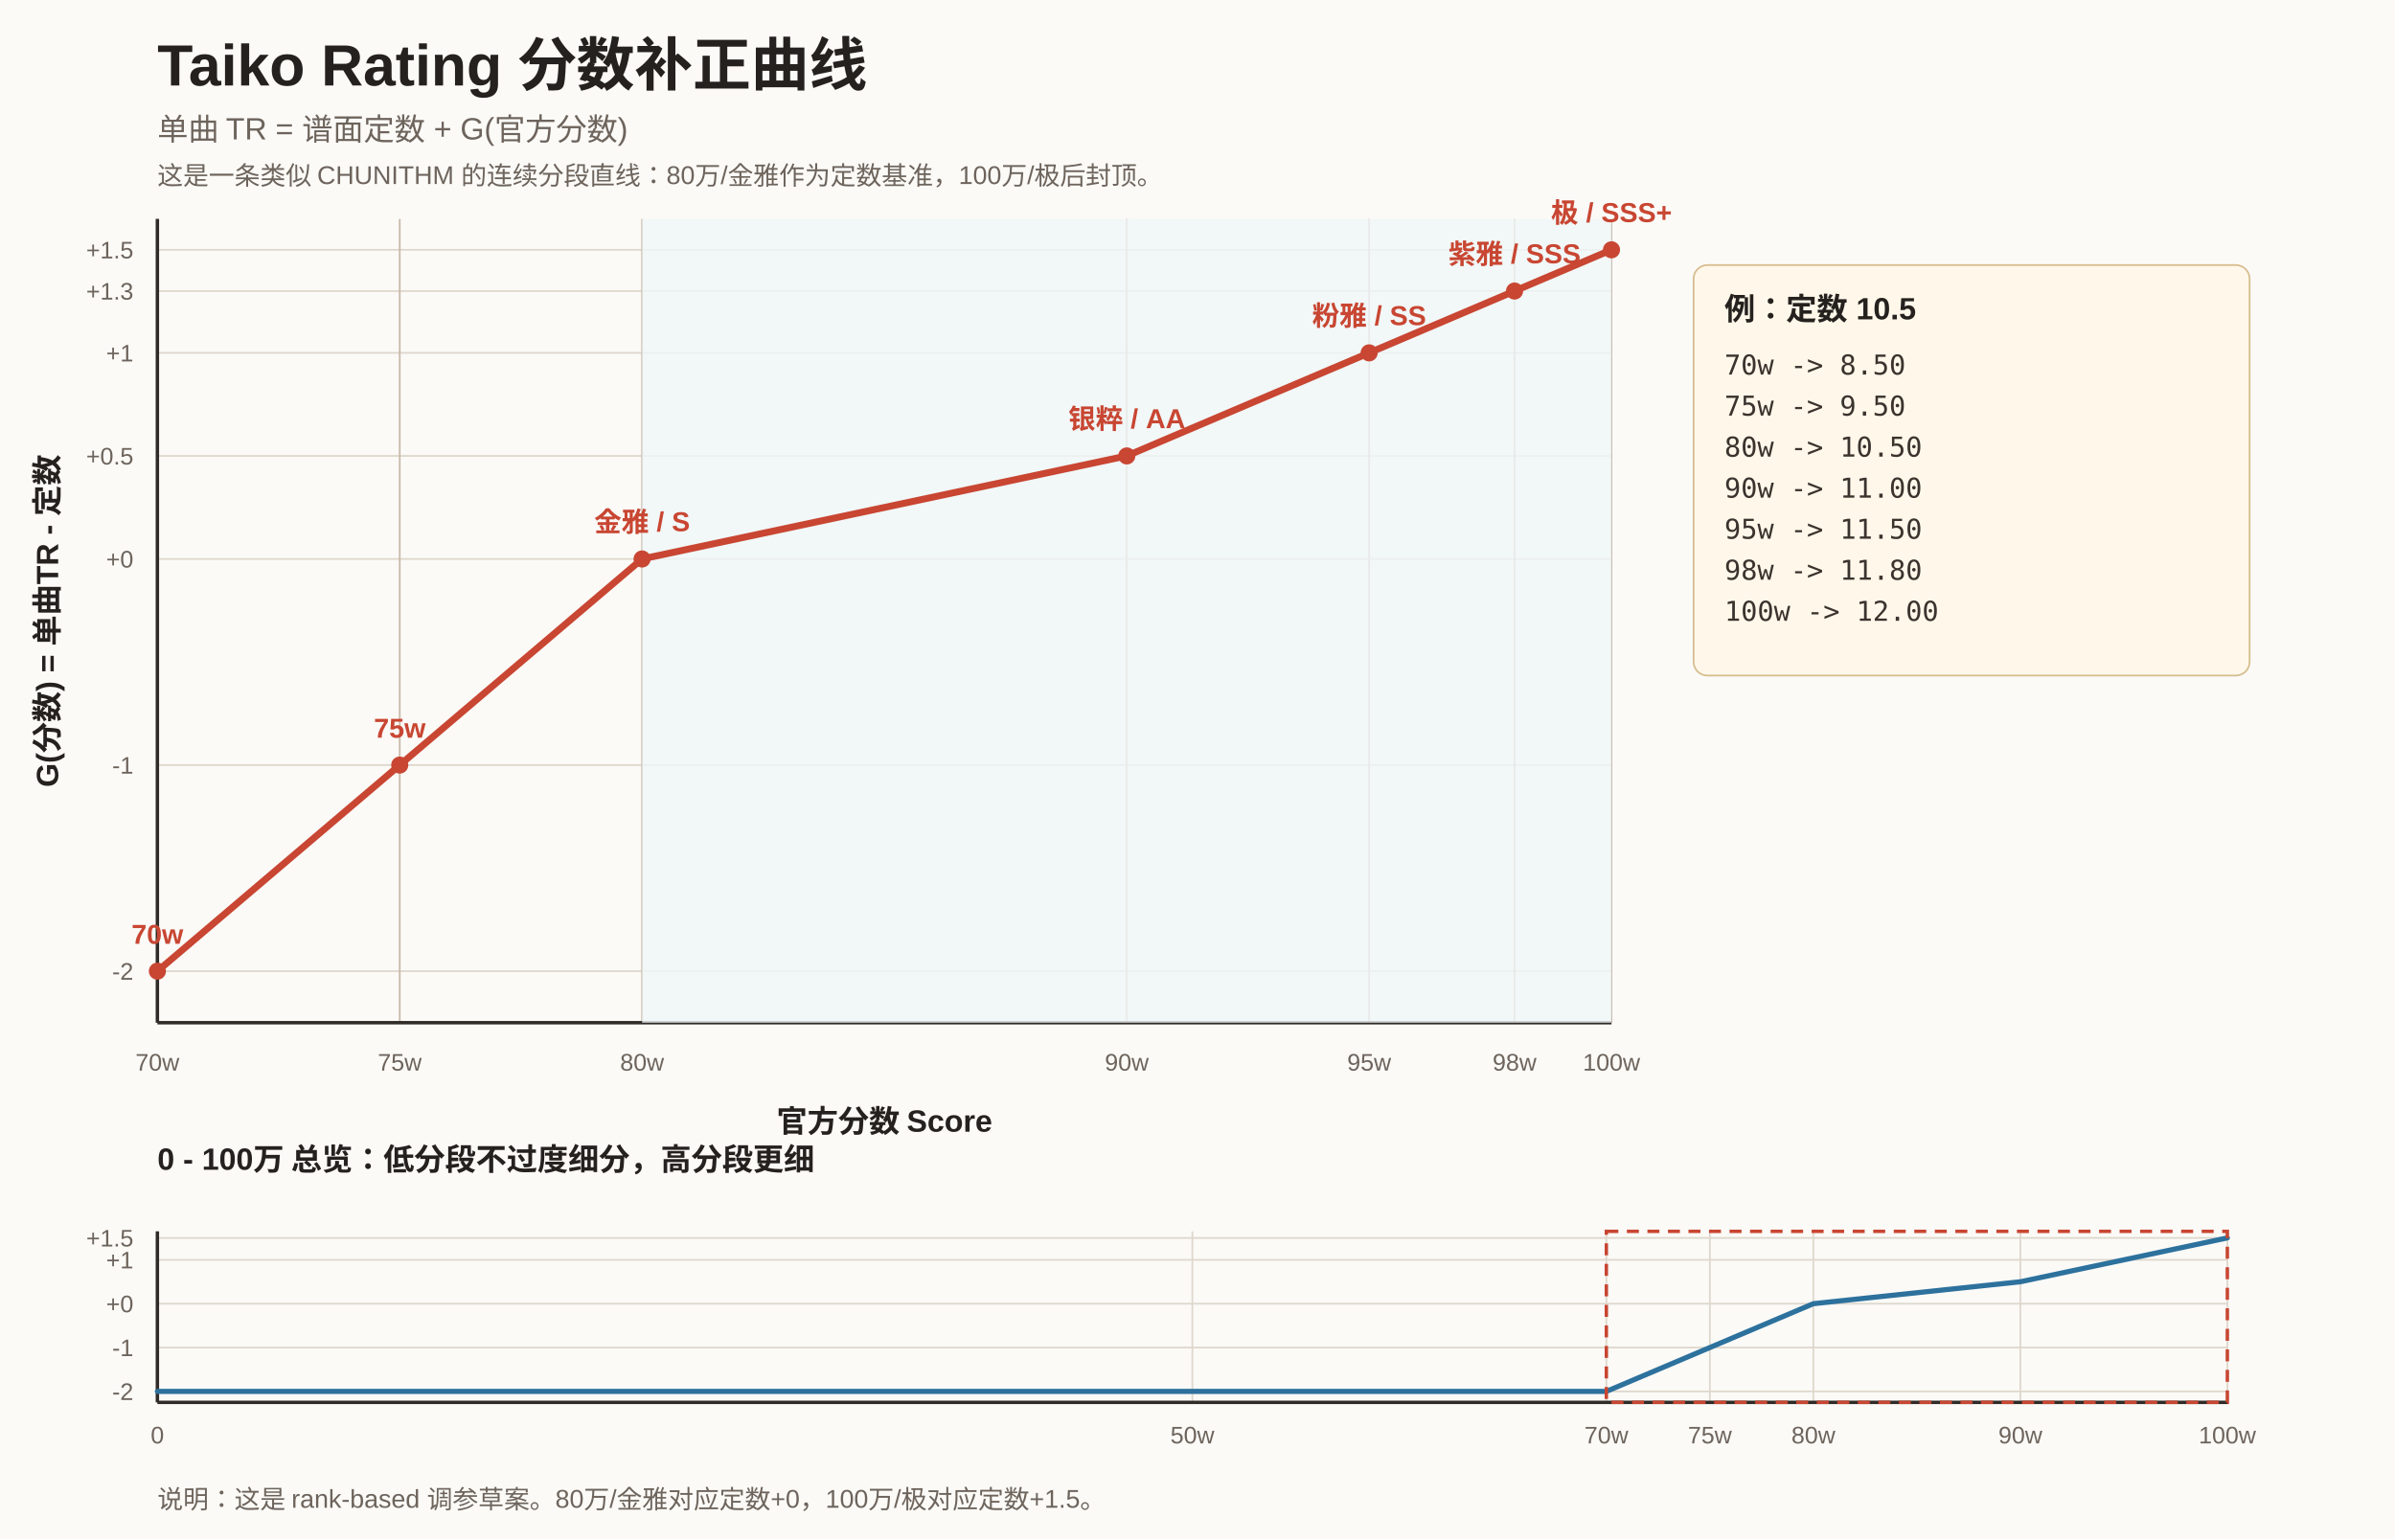
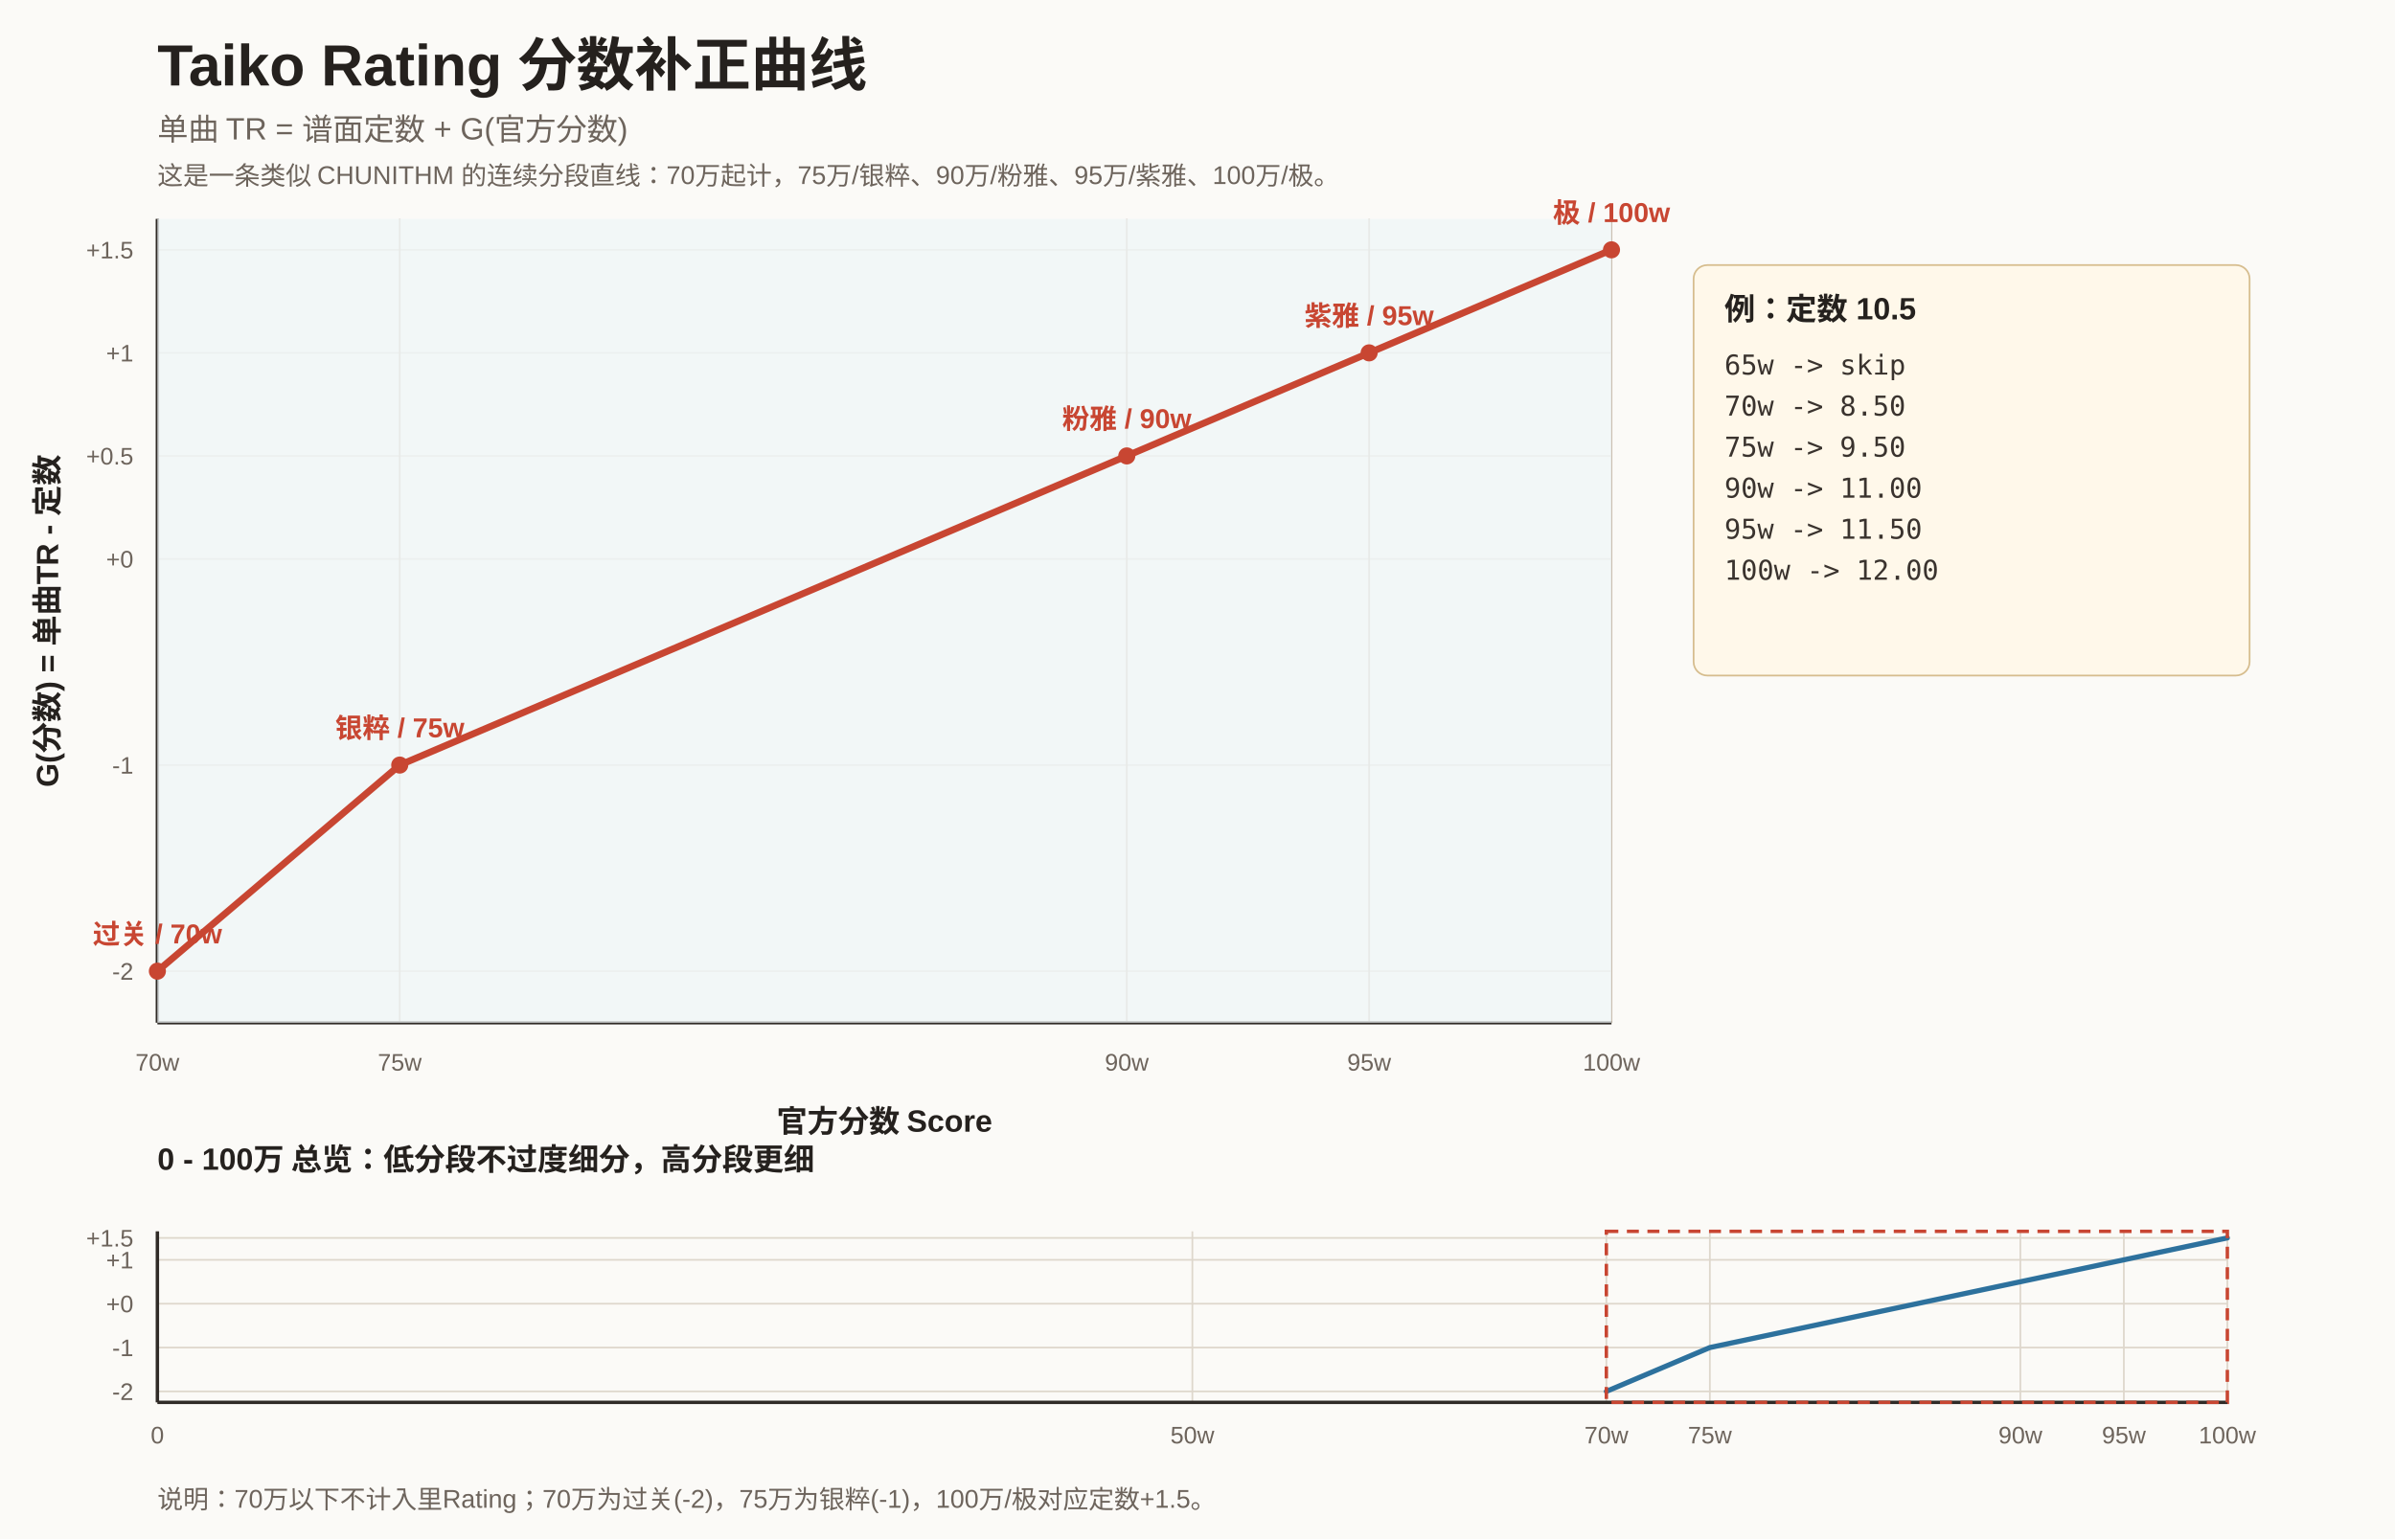
<svg xmlns="http://www.w3.org/2000/svg" width="1400" height="900" viewBox="0 0 1400 900">
  <rect width="100%" height="100%" fill="#fbfaf7" />
  <style>text{font-family:'Microsoft YaHei','Segoe UI',Arial,sans-serif;fill:#25211e}.title{font-size:34px;font-weight:700}.sub{font-size:18px;fill:#6d645c}.label{font-size:18px;font-weight:650}.small{font-size:15px;fill:#6d645c}.tick{font-size:14px;fill:#6d645c}.rank{font-size:16px;font-weight:700;fill:#c84632}.mono{font-family:Consolas,'Microsoft YaHei',monospace;font-size:16px;fill:#3a332e}</style>
  <text x="92" y="50" class="title" text-anchor="start">Taiko Rating 分数补正曲线</text>
  <text x="92" y="82" class="sub" text-anchor="start">单曲 TR = 谱面定数 + G(官方分数)</text>
-   <text x="92" y="108" class="small" text-anchor="start">这是一条类似 CHUNITHM 的连续分段直线：80万/金雅作为定数基准，100万/极后封顶。</text>
+   <text x="92" y="108" class="small" text-anchor="start">这是一条类似 CHUNITHM 的连续分段直线：70万起计，75万/银粹、90万/粉雅、95万/紫雅、100万/极。</text>
  <line x1="92.00" y1="567.87" x2="942.00" y2="567.87" stroke="#ded7cc" stroke-width="1" />
  <text x="78" y="572.872" class="tick" text-anchor="end">-2</text>
  <line x1="92.00" y1="447.36" x2="942.00" y2="447.36" stroke="#ded7cc" stroke-width="1" />
  <text x="78" y="452.359" class="tick" text-anchor="end">-1</text>
  <line x1="92.00" y1="326.85" x2="942.00" y2="326.85" stroke="#ded7cc" stroke-width="1" />
  <text x="78" y="331.846" class="tick" text-anchor="end">+0</text>
  <line x1="92.00" y1="266.59" x2="942.00" y2="266.59" stroke="#ded7cc" stroke-width="1" />
  <text x="78" y="271.59" class="tick" text-anchor="end">+0.5</text>
  <line x1="92.00" y1="206.33" x2="942.00" y2="206.33" stroke="#ded7cc" stroke-width="1" />
  <text x="78" y="211.333" class="tick" text-anchor="end">+1</text>
-   <line x1="92.00" y1="170.18" x2="942.00" y2="170.18" stroke="#ded7cc" stroke-width="1" />
-   <text x="78" y="175.179" class="tick" text-anchor="end">+1.3</text>
  <line x1="92.00" y1="146.08" x2="942.00" y2="146.08" stroke="#ded7cc" stroke-width="1" />
  <text x="78" y="151.077" class="tick" text-anchor="end">+1.5</text>
  <line x1="92.00" y1="128.00" x2="92.00" y2="598.00" stroke="#c7b9a8" stroke-width="1" />
  <text x="92.0" y="626" class="tick" text-anchor="middle">70w</text>
  <line x1="233.67" y1="128.00" x2="233.67" y2="598.00" stroke="#c7b9a8" stroke-width="1" />
  <text x="233.667" y="626" class="tick" text-anchor="middle">75w</text>
-   <line x1="375.33" y1="128.00" x2="375.33" y2="598.00" stroke="#c7b9a8" stroke-width="1" />
-   <text x="375.333" y="626" class="tick" text-anchor="middle">80w</text>
  <line x1="658.67" y1="128.00" x2="658.67" y2="598.00" stroke="#c7b9a8" stroke-width="1" />
  <text x="658.667" y="626" class="tick" text-anchor="middle">90w</text>
  <line x1="800.33" y1="128.00" x2="800.33" y2="598.00" stroke="#c7b9a8" stroke-width="1" />
  <text x="800.333" y="626" class="tick" text-anchor="middle">95w</text>
-   <line x1="885.33" y1="128.00" x2="885.33" y2="598.00" stroke="#c7b9a8" stroke-width="1" />
-   <text x="885.333" y="626" class="tick" text-anchor="middle">98w</text>
  <line x1="942.00" y1="128.00" x2="942.00" y2="598.00" stroke="#c7b9a8" stroke-width="1" />
  <text x="942.0" y="626" class="tick" text-anchor="middle">100w</text>
  <line x1="92.00" y1="598.00" x2="942.00" y2="598.00" stroke="#302b27" stroke-width="2" />
  <line x1="92.00" y1="128.00" x2="92.00" y2="598.00" stroke="#302b27" stroke-width="2" />
-   <rect x="375.33" y="128.00" width="566.67" height="470.00" fill="#f0f6f8" opacity="0.8" />
-   <polyline points="92.00,567.87 93.42,566.67 94.83,565.46 96.25,564.26 97.67,563.05 99.08,561.85 100.50,560.64 101.92,559.44 103.33,558.23 104.75,557.03 106.17,555.82 107.58,554.62 109.00,553.41 110.42,552.21 111.83,551.00 113.25,549.79 114.67,548.59 116.08,547.38 117.50,546.18 118.92,544.97 120.33,543.77 121.75,542.56 123.17,541.36 124.58,540.15 126.00,538.95 127.42,537.74 128.83,536.54 130.25,535.33 131.67,534.13 133.08,532.92 134.50,531.72 135.92,530.51 137.33,529.31 138.75,528.10 140.17,526.90 141.58,525.69 143.00,524.49 144.42,523.28 145.83,522.08 147.25,520.87 148.67,519.67 150.08,518.46 151.50,517.26 152.92,516.05 154.33,514.85 155.75,513.64 157.17,512.44 158.58,511.23 160.00,510.03 161.42,508.82 162.83,507.62 164.25,506.41 165.67,505.21 167.08,504.00 168.50,502.79 169.92,501.59 171.33,500.38 172.75,499.18 174.17,497.97 175.58,496.77 177.00,495.56 178.42,494.36 179.83,493.15 181.25,491.95 182.67,490.74 184.08,489.54 185.50,488.33 186.92,487.13 188.33,485.92 189.75,484.72 191.17,483.51 192.58,482.31 194.00,481.10 195.42,479.90 196.83,478.69 198.25,477.49 199.67,476.28 201.08,475.08 202.50,473.87 203.92,472.67 205.33,471.46 206.75,470.26 208.17,469.05 209.58,467.85 211.00,466.64 212.42,465.44 213.83,464.23 215.25,463.03 216.67,461.82 218.08,460.62 219.50,459.41 220.92,458.21 222.33,457.00 223.75,455.79 225.17,454.59 226.58,453.38 228.00,452.18 229.42,450.97 230.83,449.77 232.25,448.56 233.67,447.36 235.08,446.15 236.50,444.95 237.92,443.74 239.33,442.54 240.75,441.33 242.17,440.13 243.58,438.92 245.00,437.72 246.42,436.51 247.83,435.31 249.25,434.10 250.67,432.90 252.08,431.69 253.50,430.49 254.92,429.28 256.33,428.08 257.75,426.87 259.17,425.67 260.58,424.46 262.00,423.26 263.42,422.05 264.83,420.85 266.25,419.64 267.67,418.44 269.08,417.23 270.50,416.03 271.92,414.82 273.33,413.62 274.75,412.41 276.17,411.21 277.58,410.00 279.00,408.79 280.42,407.59 281.83,406.38 283.25,405.18 284.67,403.97 286.08,402.77 287.50,401.56 288.92,400.36 290.33,399.15 291.75,397.95 293.17,396.74 294.58,395.54 296.00,394.33 297.42,393.13 298.83,391.92 300.25,390.72 301.67,389.51 303.08,388.31 304.50,387.10 305.92,385.90 307.33,384.69 308.75,383.49 310.17,382.28 311.58,381.08 313.00,379.87 314.42,378.67 315.83,377.46 317.25,376.26 318.67,375.05 320.08,373.85 321.50,372.64 322.92,371.44 324.33,370.23 325.75,369.03 327.17,367.82 328.58,366.62 330.00,365.41 331.42,364.21 332.83,363.00 334.25,361.79 335.67,360.59 337.08,359.38 338.50,358.18 339.92,356.97 341.33,355.77 342.75,354.56 344.17,353.36 345.58,352.15 347.00,350.95 348.42,349.74 349.83,348.54 351.25,347.33 352.67,346.13 354.08,344.92 355.50,343.72 356.92,342.51 358.33,341.31 359.75,340.10 361.17,338.90 362.58,337.69 364.00,336.49 365.42,335.28 366.83,334.08 368.25,332.87 369.67,331.67 371.08,330.46 372.50,329.26 373.92,328.05 375.33,326.85 376.75,326.54 378.17,326.24 379.58,325.94 381.00,325.64 382.42,325.34 383.83,325.04 385.25,324.74 386.67,324.44 388.08,324.13 389.50,323.83 390.92,323.53 392.33,323.23 393.75,322.93 395.17,322.63 396.58,322.33 398.00,322.03 399.42,321.72 400.83,321.42 402.25,321.12 403.67,320.82 405.08,320.52 406.50,320.22 407.92,319.92 409.33,319.62 410.75,319.31 412.17,319.01 413.58,318.71 415.00,318.41 416.42,318.11 417.83,317.81 419.25,317.51 420.67,317.21 422.08,316.90 423.50,316.60 424.92,316.30 426.33,316.00 427.75,315.70 429.17,315.40 430.58,315.10 432.00,314.79 433.42,314.49 434.83,314.19 436.25,313.89 437.67,313.59 439.08,313.29 440.50,312.99 441.92,312.69 443.33,312.38 444.75,312.08 446.17,311.78 447.58,311.48 449.00,311.18 450.42,310.88 451.83,310.58 453.25,310.28 454.67,309.97 456.08,309.67 457.50,309.37 458.92,309.07 460.33,308.77 461.75,308.47 463.17,308.17 464.58,307.87 466.00,307.56 467.42,307.26 468.83,306.96 470.25,306.66 471.67,306.36 473.08,306.06 474.50,305.76 475.92,305.46 477.33,305.15 478.75,304.85 480.17,304.55 481.58,304.25 483.00,303.95 484.42,303.65 485.83,303.35 487.25,303.04 488.67,302.74 490.08,302.44 491.50,302.14 492.92,301.84 494.33,301.54 495.75,301.24 497.17,300.94 498.58,300.63 500.00,300.33 501.42,300.03 502.83,299.73 504.25,299.43 505.67,299.13 507.08,298.83 508.50,298.53 509.92,298.22 511.33,297.92 512.75,297.62 514.17,297.32 515.58,297.02 517.00,296.72 518.42,296.42 519.83,296.12 521.25,295.81 522.67,295.51 524.08,295.21 525.50,294.91 526.92,294.61 528.33,294.31 529.75,294.01 531.17,293.71 532.58,293.40 534.00,293.10 535.42,292.80 536.83,292.50 538.25,292.20 539.67,291.90 541.08,291.60 542.50,291.29 543.92,290.99 545.33,290.69 546.75,290.39 548.17,290.09 549.58,289.79 551.00,289.49 552.42,289.19 553.83,288.88 555.25,288.58 556.67,288.28 558.08,287.98 559.50,287.68 560.92,287.38 562.33,287.08 563.75,286.78 565.17,286.47 566.58,286.17 568.00,285.87 569.42,285.57 570.83,285.27 572.25,284.97 573.67,284.67 575.08,284.37 576.50,284.06 577.92,283.76 579.33,283.46 580.75,283.16 582.17,282.86 583.58,282.56 585.00,282.26 586.42,281.96 587.83,281.65 589.25,281.35 590.67,281.05 592.08,280.75 593.50,280.45 594.92,280.15 596.33,279.85 597.75,279.54 599.17,279.24 600.58,278.94 602.00,278.64 603.42,278.34 604.83,278.04 606.25,277.74 607.67,277.44 609.08,277.13 610.50,276.83 611.92,276.53 613.33,276.23 614.75,275.93 616.17,275.63 617.58,275.33 619.00,275.03 620.42,274.72 621.83,274.42 623.25,274.12 624.67,273.82 626.08,273.52 627.50,273.22 628.92,272.92 630.33,272.62 631.75,272.31 633.17,272.01 634.58,271.71 636.00,271.41 637.42,271.11 638.83,270.81 640.25,270.51 641.67,270.21 643.08,269.90 644.50,269.60 645.92,269.30 647.33,269.00 648.75,268.70 650.17,268.40 651.58,268.10 653.00,267.79 654.42,267.49 655.83,267.19 657.25,266.89 658.67,266.59 660.08,265.99 661.50,265.38 662.92,264.78 664.33,264.18 665.75,263.58 667.17,262.97 668.58,262.37 670.00,261.77 671.42,261.17 672.83,260.56 674.25,259.96 675.67,259.36 677.08,258.76 678.50,258.15 679.92,257.55 681.33,256.95 682.75,256.35 684.17,255.74 685.58,255.14 687.00,254.54 688.42,253.94 689.83,253.33 691.25,252.73 692.67,252.13 694.08,251.53 695.50,250.92 696.92,250.32 698.33,249.72 699.75,249.12 701.17,248.51 702.58,247.91 704.00,247.31 705.42,246.71 706.83,246.10 708.25,245.50 709.67,244.90 711.08,244.29 712.50,243.69 713.92,243.09 715.33,242.49 716.75,241.88 718.17,241.28 719.58,240.68 721.00,240.08 722.42,239.47 723.83,238.87 725.25,238.27 726.67,237.67 728.08,237.06 729.50,236.46 730.92,235.86 732.33,235.26 733.75,234.65 735.17,234.05 736.58,233.45 738.00,232.85 739.42,232.24 740.83,231.64 742.25,231.04 743.67,230.44 745.08,229.83 746.50,229.23 747.92,228.63 749.33,228.03 750.75,227.42 752.17,226.82 753.58,226.22 755.00,225.62 756.42,225.01 757.83,224.41 759.25,223.81 760.67,223.21 762.08,222.60 763.50,222.00 764.92,221.40 766.33,220.79 767.75,220.19 769.17,219.59 770.58,218.99 772.00,218.38 773.42,217.78 774.83,217.18 776.25,216.58 777.67,215.97 779.08,215.37 780.50,214.77 781.92,214.17 783.33,213.56 784.75,212.96 786.17,212.36 787.58,211.76 789.00,211.15 790.42,210.55 791.83,209.95 793.25,209.35 794.67,208.74 796.08,208.14 797.50,207.54 798.92,206.94 800.33,206.33 801.75,205.73 803.17,205.13 804.58,204.53 806.00,203.92 807.42,203.32 808.83,202.72 810.25,202.12 811.67,201.51 813.08,200.91 814.50,200.31 815.92,199.71 817.33,199.10 818.75,198.50 820.17,197.90 821.58,197.29 823.00,196.69 824.42,196.09 825.83,195.49 827.25,194.88 828.67,194.28 830.08,193.68 831.50,193.08 832.92,192.47 834.33,191.87 835.75,191.27 837.17,190.67 838.58,190.06 840.00,189.46 841.42,188.86 842.83,188.26 844.25,187.65 845.67,187.05 847.08,186.45 848.50,185.85 849.92,185.24 851.33,184.64 852.75,184.04 854.17,183.44 855.58,182.83 857.00,182.23 858.42,181.63 859.83,181.03 861.25,180.42 862.67,179.82 864.08,179.22 865.50,178.62 866.92,178.01 868.33,177.41 869.75,176.81 871.17,176.21 872.58,175.60 874.00,175.00 875.42,174.40 876.83,173.79 878.25,173.19 879.67,172.59 881.08,171.99 882.50,171.38 883.92,170.78 885.33,170.18 886.75,169.58 888.17,168.97 889.58,168.37 891.00,167.77 892.42,167.17 893.83,166.56 895.25,165.96 896.67,165.36 898.08,164.76 899.50,164.15 900.92,163.55 902.33,162.95 903.75,162.35 905.17,161.74 906.58,161.14 908.00,160.54 909.42,159.94 910.83,159.33 912.25,158.73 913.67,158.13 915.08,157.53 916.50,156.92 917.92,156.32 919.33,155.72 920.75,155.12 922.17,154.51 923.58,153.91 925.00,153.31 926.42,152.71 927.83,152.10 929.25,151.50 930.67,150.90 932.08,150.29 933.50,149.69 934.92,149.09 936.33,148.49 937.75,147.88 939.17,147.28 940.58,146.68 942.00,146.08" fill="none" stroke="#c84632" stroke-width="4" stroke-linecap="round" stroke-linejoin="round" />
+   <rect x="92.00" y="128.00" width="850.00" height="470.00" fill="#f0f6f8" opacity="0.8" />
+   <polyline points="92.00,567.87 93.42,566.67 94.83,565.46 96.25,564.26 97.67,563.05 99.08,561.85 100.50,560.64 101.92,559.44 103.33,558.23 104.75,557.03 106.17,555.82 107.58,554.62 109.00,553.41 110.42,552.21 111.83,551.00 113.25,549.79 114.67,548.59 116.08,547.38 117.50,546.18 118.92,544.97 120.33,543.77 121.75,542.56 123.17,541.36 124.58,540.15 126.00,538.95 127.42,537.74 128.83,536.54 130.25,535.33 131.67,534.13 133.08,532.92 134.50,531.72 135.92,530.51 137.33,529.31 138.75,528.10 140.17,526.90 141.58,525.69 143.00,524.49 144.42,523.28 145.83,522.08 147.25,520.87 148.67,519.67 150.08,518.46 151.50,517.26 152.92,516.05 154.33,514.85 155.75,513.64 157.17,512.44 158.58,511.23 160.00,510.03 161.42,508.82 162.83,507.62 164.25,506.41 165.67,505.21 167.08,504.00 168.50,502.79 169.92,501.59 171.33,500.38 172.75,499.18 174.17,497.97 175.58,496.77 177.00,495.56 178.42,494.36 179.83,493.15 181.25,491.95 182.67,490.74 184.08,489.54 185.50,488.33 186.92,487.13 188.33,485.92 189.75,484.72 191.17,483.51 192.58,482.31 194.00,481.10 195.42,479.90 196.83,478.69 198.25,477.49 199.67,476.28 201.08,475.08 202.50,473.87 203.92,472.67 205.33,471.46 206.75,470.26 208.17,469.05 209.58,467.85 211.00,466.64 212.42,465.44 213.83,464.23 215.25,463.03 216.67,461.82 218.08,460.62 219.50,459.41 220.92,458.21 222.33,457.00 223.75,455.79 225.17,454.59 226.58,453.38 228.00,452.18 229.42,450.97 230.83,449.77 232.25,448.56 233.67,447.36 235.08,446.76 236.50,446.15 237.92,445.55 239.33,444.95 240.75,444.35 242.17,443.74 243.58,443.14 245.00,442.54 246.42,441.94 247.83,441.33 249.25,440.73 250.67,440.13 252.08,439.53 253.50,438.92 254.92,438.32 256.33,437.72 257.75,437.12 259.17,436.51 260.58,435.91 262.00,435.31 263.42,434.71 264.83,434.10 266.25,433.50 267.67,432.90 269.08,432.29 270.50,431.69 271.92,431.09 273.33,430.49 274.75,429.88 276.17,429.28 277.58,428.68 279.00,428.08 280.42,427.47 281.83,426.87 283.25,426.27 284.67,425.67 286.08,425.06 287.50,424.46 288.92,423.86 290.33,423.26 291.75,422.65 293.17,422.05 294.58,421.45 296.00,420.85 297.42,420.24 298.83,419.64 300.25,419.04 301.67,418.44 303.08,417.83 304.50,417.23 305.92,416.63 307.33,416.03 308.75,415.42 310.17,414.82 311.58,414.22 313.00,413.62 314.42,413.01 315.83,412.41 317.25,411.81 318.67,411.21 320.08,410.60 321.50,410.00 322.92,409.40 324.33,408.79 325.75,408.19 327.17,407.59 328.58,406.99 330.00,406.38 331.42,405.78 332.83,405.18 334.25,404.58 335.67,403.97 337.08,403.37 338.50,402.77 339.92,402.17 341.33,401.56 342.75,400.96 344.17,400.36 345.58,399.76 347.00,399.15 348.42,398.55 349.83,397.95 351.25,397.35 352.67,396.74 354.08,396.14 355.50,395.54 356.92,394.94 358.33,394.33 359.75,393.73 361.17,393.13 362.58,392.53 364.00,391.92 365.42,391.32 366.83,390.72 368.25,390.12 369.67,389.51 371.08,388.91 372.50,388.31 373.92,387.71 375.33,387.10 376.75,386.50 378.17,385.90 379.58,385.29 381.00,384.69 382.42,384.09 383.83,383.49 385.25,382.88 386.67,382.28 388.08,381.68 389.50,381.08 390.92,380.47 392.33,379.87 393.75,379.27 395.17,378.67 396.58,378.06 398.00,377.46 399.42,376.86 400.83,376.26 402.25,375.65 403.67,375.05 405.08,374.45 406.50,373.85 407.92,373.24 409.33,372.64 410.75,372.04 412.17,371.44 413.58,370.83 415.00,370.23 416.42,369.63 417.83,369.03 419.25,368.42 420.67,367.82 422.08,367.22 423.50,366.62 424.92,366.01 426.33,365.41 427.75,364.81 429.17,364.21 430.58,363.60 432.00,363.00 433.42,362.40 434.83,361.79 436.25,361.19 437.67,360.59 439.08,359.99 440.50,359.38 441.92,358.78 443.33,358.18 444.75,357.58 446.17,356.97 447.58,356.37 449.00,355.77 450.42,355.17 451.83,354.56 453.25,353.96 454.67,353.36 456.08,352.76 457.50,352.15 458.92,351.55 460.33,350.95 461.75,350.35 463.17,349.74 464.58,349.14 466.00,348.54 467.42,347.94 468.83,347.33 470.25,346.73 471.67,346.13 473.08,345.53 474.50,344.92 475.92,344.32 477.33,343.72 478.75,343.12 480.17,342.51 481.58,341.91 483.00,341.31 484.42,340.71 485.83,340.10 487.25,339.50 488.67,338.90 490.08,338.29 491.50,337.69 492.92,337.09 494.33,336.49 495.75,335.88 497.17,335.28 498.58,334.68 500.00,334.08 501.42,333.47 502.83,332.87 504.25,332.27 505.67,331.67 507.08,331.06 508.50,330.46 509.92,329.86 511.33,329.26 512.75,328.65 514.17,328.05 515.58,327.45 517.00,326.85 518.42,326.24 519.83,325.64 521.25,325.04 522.67,324.44 524.08,323.83 525.50,323.23 526.92,322.63 528.33,322.03 529.75,321.42 531.17,320.82 532.58,320.22 534.00,319.62 535.42,319.01 536.83,318.41 538.25,317.81 539.67,317.21 541.08,316.60 542.50,316.00 543.92,315.40 545.33,314.79 546.75,314.19 548.17,313.59 549.58,312.99 551.00,312.38 552.42,311.78 553.83,311.18 555.25,310.58 556.67,309.97 558.08,309.37 559.50,308.77 560.92,308.17 562.33,307.56 563.75,306.96 565.17,306.36 566.58,305.76 568.00,305.15 569.42,304.55 570.83,303.95 572.25,303.35 573.67,302.74 575.08,302.14 576.50,301.54 577.92,300.94 579.33,300.33 580.75,299.73 582.17,299.13 583.58,298.53 585.00,297.92 586.42,297.32 587.83,296.72 589.25,296.12 590.67,295.51 592.08,294.91 593.50,294.31 594.92,293.71 596.33,293.10 597.75,292.50 599.17,291.90 600.58,291.29 602.00,290.69 603.42,290.09 604.83,289.49 606.25,288.88 607.67,288.28 609.08,287.68 610.50,287.08 611.92,286.47 613.33,285.87 614.75,285.27 616.17,284.67 617.58,284.06 619.00,283.46 620.42,282.86 621.83,282.26 623.25,281.65 624.67,281.05 626.08,280.45 627.50,279.85 628.92,279.24 630.33,278.64 631.75,278.04 633.17,277.44 634.58,276.83 636.00,276.23 637.42,275.63 638.83,275.03 640.25,274.42 641.67,273.82 643.08,273.22 644.50,272.62 645.92,272.01 647.33,271.41 648.75,270.81 650.17,270.21 651.58,269.60 653.00,269.00 654.42,268.40 655.83,267.79 657.25,267.19 658.67,266.59 660.08,265.99 661.50,265.38 662.92,264.78 664.33,264.18 665.75,263.58 667.17,262.97 668.58,262.37 670.00,261.77 671.42,261.17 672.83,260.56 674.25,259.96 675.67,259.36 677.08,258.76 678.50,258.15 679.92,257.55 681.33,256.95 682.75,256.35 684.17,255.74 685.58,255.14 687.00,254.54 688.42,253.94 689.83,253.33 691.25,252.73 692.67,252.13 694.08,251.53 695.50,250.92 696.92,250.32 698.33,249.72 699.75,249.12 701.17,248.51 702.58,247.91 704.00,247.31 705.42,246.71 706.83,246.10 708.25,245.50 709.67,244.90 711.08,244.29 712.50,243.69 713.92,243.09 715.33,242.49 716.75,241.88 718.17,241.28 719.58,240.68 721.00,240.08 722.42,239.47 723.83,238.87 725.25,238.27 726.67,237.67 728.08,237.06 729.50,236.46 730.92,235.86 732.33,235.26 733.75,234.65 735.17,234.05 736.58,233.45 738.00,232.85 739.42,232.24 740.83,231.64 742.25,231.04 743.67,230.44 745.08,229.83 746.50,229.23 747.92,228.63 749.33,228.03 750.75,227.42 752.17,226.82 753.58,226.22 755.00,225.62 756.42,225.01 757.83,224.41 759.25,223.81 760.67,223.21 762.08,222.60 763.50,222.00 764.92,221.40 766.33,220.79 767.75,220.19 769.17,219.59 770.58,218.99 772.00,218.38 773.42,217.78 774.83,217.18 776.25,216.58 777.67,215.97 779.08,215.37 780.50,214.77 781.92,214.17 783.33,213.56 784.75,212.96 786.17,212.36 787.58,211.76 789.00,211.15 790.42,210.55 791.83,209.95 793.25,209.35 794.67,208.74 796.08,208.14 797.50,207.54 798.92,206.94 800.33,206.33 801.75,205.73 803.17,205.13 804.58,204.53 806.00,203.92 807.42,203.32 808.83,202.72 810.25,202.12 811.67,201.51 813.08,200.91 814.50,200.31 815.92,199.71 817.33,199.10 818.75,198.50 820.17,197.90 821.58,197.29 823.00,196.69 824.42,196.09 825.83,195.49 827.25,194.88 828.67,194.28 830.08,193.68 831.50,193.08 832.92,192.47 834.33,191.87 835.75,191.27 837.17,190.67 838.58,190.06 840.00,189.46 841.42,188.86 842.83,188.26 844.25,187.65 845.67,187.05 847.08,186.45 848.50,185.85 849.92,185.24 851.33,184.64 852.75,184.04 854.17,183.44 855.58,182.83 857.00,182.23 858.42,181.63 859.83,181.03 861.25,180.42 862.67,179.82 864.08,179.22 865.50,178.62 866.92,178.01 868.33,177.41 869.75,176.81 871.17,176.21 872.58,175.60 874.00,175.00 875.42,174.40 876.83,173.79 878.25,173.19 879.67,172.59 881.08,171.99 882.50,171.38 883.92,170.78 885.33,170.18 886.75,169.58 888.17,168.97 889.58,168.37 891.00,167.77 892.42,167.17 893.83,166.56 895.25,165.96 896.67,165.36 898.08,164.76 899.50,164.15 900.92,163.55 902.33,162.95 903.75,162.35 905.17,161.74 906.58,161.14 908.00,160.54 909.42,159.94 910.83,159.33 912.25,158.73 913.67,158.13 915.08,157.53 916.50,156.92 917.92,156.32 919.33,155.72 920.75,155.12 922.17,154.51 923.58,153.91 925.00,153.31 926.42,152.71 927.83,152.10 929.25,151.50 930.67,150.90 932.08,150.29 933.50,149.69 934.92,149.09 936.33,148.49 937.75,147.88 939.17,147.28 940.58,146.68 942.00,146.08" fill="none" stroke="#c84632" stroke-width="4" stroke-linecap="round" stroke-linejoin="round" />
  <text x="517.0" y="662" class="label" text-anchor="middle">官方分数 Score</text>
  <text x="34" y="363.0" class="label" text-anchor="middle" transform="rotate(-90 34 363.0)">G(分数) = 单曲TR - 定数</text>
  <circle cx="92.00" cy="567.87" r="5" fill="#c84632" />
-   <text x="92.0" y="551.872" class="rank" text-anchor="middle">70w</text>
+   <text x="92.0" y="551.872" class="rank" text-anchor="middle">过关 / 70w</text>
  <circle cx="233.67" cy="447.36" r="5" fill="#c84632" />
-   <text x="233.667" y="431.359" class="rank" text-anchor="middle">75w</text>
-   <circle cx="375.33" cy="326.85" r="5" fill="#c84632" />
-   <text x="375.333" y="310.846" class="rank" text-anchor="middle">金雅 / S</text>
+   <text x="233.667" y="431.359" class="rank" text-anchor="middle">银粹 / 75w</text>
  <circle cx="658.67" cy="266.59" r="5" fill="#c84632" />
-   <text x="658.667" y="250.59" class="rank" text-anchor="middle">银粹 / AA</text>
+   <text x="658.667" y="250.59" class="rank" text-anchor="middle">粉雅 / 90w</text>
  <circle cx="800.33" cy="206.33" r="5" fill="#c84632" />
-   <text x="800.333" y="190.333" class="rank" text-anchor="middle">粉雅 / SS</text>
-   <circle cx="885.33" cy="170.18" r="5" fill="#c84632" />
-   <text x="885.333" y="154.179" class="rank" text-anchor="middle">紫雅 / SSS</text>
+   <text x="800.333" y="190.333" class="rank" text-anchor="middle">紫雅 / 95w</text>
  <circle cx="942.00" cy="146.08" r="5" fill="#c84632" />
-   <text x="942.0" y="130.077" class="rank" text-anchor="middle">极 / SSS+</text>
+   <text x="942.0" y="130.077" class="rank" text-anchor="middle">极 / 100w</text>
  <rect x="990" y="155" width="325" height="240" rx="8" fill="#fff8ea" stroke="#d6bd8e" />
  <text x="1008" y="187" class="label" text-anchor="start">例：定数 10.5</text>
-   <text x="1008" y="219" class="mono" text-anchor="start"> 70w  -&gt;  8.50</text>
-   <text x="1008" y="243" class="mono" text-anchor="start"> 75w  -&gt;  9.50</text>
-   <text x="1008" y="267" class="mono" text-anchor="start"> 80w  -&gt;  10.50</text>
+   <text x="1008" y="219" class="mono" text-anchor="start"> 65w  -&gt;  skip</text>
+   <text x="1008" y="243" class="mono" text-anchor="start"> 70w  -&gt;  8.50</text>
+   <text x="1008" y="267" class="mono" text-anchor="start"> 75w  -&gt;  9.50</text>
  <text x="1008" y="291" class="mono" text-anchor="start"> 90w  -&gt;  11.00</text>
  <text x="1008" y="315" class="mono" text-anchor="start"> 95w  -&gt;  11.50</text>
-   <text x="1008" y="339" class="mono" text-anchor="start"> 98w  -&gt;  11.80</text>
-   <text x="1008" y="363" class="mono" text-anchor="start">100w  -&gt;  12.00</text>
+   <text x="1008" y="339" class="mono" text-anchor="start">100w  -&gt;  12.00</text>
  <text x="92" y="684" class="label" text-anchor="start">0 - 100万 总览：低分段不过度细分，高分段更细</text>
  <line x1="92.00" y1="813.59" x2="1302.00" y2="813.59" stroke="#ded7cc" stroke-width="1" />
  <text x="78" y="818.59" class="tick" text-anchor="end">-2</text>
  <line x1="92.00" y1="787.95" x2="1302.00" y2="787.95" stroke="#ded7cc" stroke-width="1" />
  <text x="78" y="792.949" class="tick" text-anchor="end">-1</text>
  <line x1="92.00" y1="762.31" x2="1302.00" y2="762.31" stroke="#ded7cc" stroke-width="1" />
  <text x="78" y="767.308" class="tick" text-anchor="end">+0</text>
  <line x1="92.00" y1="736.67" x2="1302.00" y2="736.67" stroke="#ded7cc" stroke-width="1" />
  <text x="78" y="741.667" class="tick" text-anchor="end">+1</text>
  <line x1="92.00" y1="723.85" x2="1302.00" y2="723.85" stroke="#ded7cc" stroke-width="1" />
  <text x="78" y="728.846" class="tick" text-anchor="end">+1.5</text>
  <line x1="92.00" y1="720.00" x2="92.00" y2="820.00" stroke="#ded7cc" stroke-width="1" />
  <text x="92.0" y="844" class="tick" text-anchor="middle">0</text>
  <line x1="697.00" y1="720.00" x2="697.00" y2="820.00" stroke="#ded7cc" stroke-width="1" />
  <text x="697.0" y="844" class="tick" text-anchor="middle">50w</text>
  <line x1="939.00" y1="720.00" x2="939.00" y2="820.00" stroke="#ded7cc" stroke-width="1" />
  <text x="939.0" y="844" class="tick" text-anchor="middle">70w</text>
  <line x1="999.50" y1="720.00" x2="999.50" y2="820.00" stroke="#ded7cc" stroke-width="1" />
  <text x="999.5" y="844" class="tick" text-anchor="middle">75w</text>
-   <line x1="1060.00" y1="720.00" x2="1060.00" y2="820.00" stroke="#ded7cc" stroke-width="1" />
-   <text x="1060.0" y="844" class="tick" text-anchor="middle">80w</text>
  <line x1="1181.00" y1="720.00" x2="1181.00" y2="820.00" stroke="#ded7cc" stroke-width="1" />
  <text x="1181.0" y="844" class="tick" text-anchor="middle">90w</text>
+   <line x1="1241.50" y1="720.00" x2="1241.50" y2="820.00" stroke="#ded7cc" stroke-width="1" />
+   <text x="1241.5" y="844" class="tick" text-anchor="middle">95w</text>
  <line x1="1302.00" y1="720.00" x2="1302.00" y2="820.00" stroke="#ded7cc" stroke-width="1" />
  <text x="1302.0" y="844" class="tick" text-anchor="middle">100w</text>
  <line x1="92.00" y1="820.00" x2="1302.00" y2="820.00" stroke="#302b27" stroke-width="2" />
  <line x1="92.00" y1="720.00" x2="92.00" y2="820.00" stroke="#302b27" stroke-width="2" />
-   <polyline points="92.00,813.59 94.42,813.59 96.84,813.59 99.26,813.59 101.68,813.59 104.10,813.59 106.52,813.59 108.94,813.59 111.36,813.59 113.78,813.59 116.20,813.59 118.62,813.59 121.04,813.59 123.46,813.59 125.88,813.59 128.30,813.59 130.72,813.59 133.14,813.59 135.56,813.59 137.98,813.59 140.40,813.59 142.82,813.59 145.24,813.59 147.66,813.59 150.08,813.59 152.50,813.59 154.92,813.59 157.34,813.59 159.76,813.59 162.18,813.59 164.60,813.59 167.02,813.59 169.44,813.59 171.86,813.59 174.28,813.59 176.70,813.59 179.12,813.59 181.54,813.59 183.96,813.59 186.38,813.59 188.80,813.59 191.22,813.59 193.64,813.59 196.06,813.59 198.48,813.59 200.90,813.59 203.32,813.59 205.74,813.59 208.16,813.59 210.58,813.59 213.00,813.59 215.42,813.59 217.84,813.59 220.26,813.59 222.68,813.59 225.10,813.59 227.52,813.59 229.94,813.59 232.36,813.59 234.78,813.59 237.20,813.59 239.62,813.59 242.04,813.59 244.46,813.59 246.88,813.59 249.30,813.59 251.72,813.59 254.14,813.59 256.56,813.59 258.98,813.59 261.40,813.59 263.82,813.59 266.24,813.59 268.66,813.59 271.08,813.59 273.50,813.59 275.92,813.59 278.34,813.59 280.76,813.59 283.18,813.59 285.60,813.59 288.02,813.59 290.44,813.59 292.86,813.59 295.28,813.59 297.70,813.59 300.12,813.59 302.54,813.59 304.96,813.59 307.38,813.59 309.80,813.59 312.22,813.59 314.64,813.59 317.06,813.59 319.48,813.59 321.90,813.59 324.32,813.59 326.74,813.59 329.16,813.59 331.58,813.59 334.00,813.59 336.42,813.59 338.84,813.59 341.26,813.59 343.68,813.59 346.10,813.59 348.52,813.59 350.94,813.59 353.36,813.59 355.78,813.59 358.20,813.59 360.62,813.59 363.04,813.59 365.46,813.59 367.88,813.59 370.30,813.59 372.72,813.59 375.14,813.59 377.56,813.59 379.98,813.59 382.40,813.59 384.82,813.59 387.24,813.59 389.66,813.59 392.08,813.59 394.50,813.59 396.92,813.59 399.34,813.59 401.76,813.59 404.18,813.59 406.60,813.59 409.02,813.59 411.44,813.59 413.86,813.59 416.28,813.59 418.70,813.59 421.12,813.59 423.54,813.59 425.96,813.59 428.38,813.59 430.80,813.59 433.22,813.59 435.64,813.59 438.06,813.59 440.48,813.59 442.90,813.59 445.32,813.59 447.74,813.59 450.16,813.59 452.58,813.59 455.00,813.59 457.42,813.59 459.84,813.59 462.26,813.59 464.68,813.59 467.10,813.59 469.52,813.59 471.94,813.59 474.36,813.59 476.78,813.59 479.20,813.59 481.62,813.59 484.04,813.59 486.46,813.59 488.88,813.59 491.30,813.59 493.72,813.59 496.14,813.59 498.56,813.59 500.98,813.59 503.40,813.59 505.82,813.59 508.24,813.59 510.66,813.59 513.08,813.59 515.50,813.59 517.92,813.59 520.34,813.59 522.76,813.59 525.18,813.59 527.60,813.59 530.02,813.59 532.44,813.59 534.86,813.59 537.28,813.59 539.70,813.59 542.12,813.59 544.54,813.59 546.96,813.59 549.38,813.59 551.80,813.59 554.22,813.59 556.64,813.59 559.06,813.59 561.48,813.59 563.90,813.59 566.32,813.59 568.74,813.59 571.16,813.59 573.58,813.59 576.00,813.59 578.42,813.59 580.84,813.59 583.26,813.59 585.68,813.59 588.10,813.59 590.52,813.59 592.94,813.59 595.36,813.59 597.78,813.59 600.20,813.59 602.62,813.59 605.04,813.59 607.46,813.59 609.88,813.59 612.30,813.59 614.72,813.59 617.14,813.59 619.56,813.59 621.98,813.59 624.40,813.59 626.82,813.59 629.24,813.59 631.66,813.59 634.08,813.59 636.50,813.59 638.92,813.59 641.34,813.59 643.76,813.59 646.18,813.59 648.60,813.59 651.02,813.59 653.44,813.59 655.86,813.59 658.28,813.59 660.70,813.59 663.12,813.59 665.54,813.59 667.96,813.59 670.38,813.59 672.80,813.59 675.22,813.59 677.64,813.59 680.06,813.59 682.48,813.59 684.90,813.59 687.32,813.59 689.74,813.59 692.16,813.59 694.58,813.59 697.00,813.59 699.42,813.59 701.84,813.59 704.26,813.59 706.68,813.59 709.10,813.59 711.52,813.59 713.94,813.59 716.36,813.59 718.78,813.59 721.20,813.59 723.62,813.59 726.04,813.59 728.46,813.59 730.88,813.59 733.30,813.59 735.72,813.59 738.14,813.59 740.56,813.59 742.98,813.59 745.40,813.59 747.82,813.59 750.24,813.59 752.66,813.59 755.08,813.59 757.50,813.59 759.92,813.59 762.34,813.59 764.76,813.59 767.18,813.59 769.60,813.59 772.02,813.59 774.44,813.59 776.86,813.59 779.28,813.59 781.70,813.59 784.12,813.59 786.54,813.59 788.96,813.59 791.38,813.59 793.80,813.59 796.22,813.59 798.64,813.59 801.06,813.59 803.48,813.59 805.90,813.59 808.32,813.59 810.74,813.59 813.16,813.59 815.58,813.59 818.00,813.59 820.42,813.59 822.84,813.59 825.26,813.59 827.68,813.59 830.10,813.59 832.52,813.59 834.94,813.59 837.36,813.59 839.78,813.59 842.20,813.59 844.62,813.59 847.04,813.59 849.46,813.59 851.88,813.59 854.30,813.59 856.72,813.59 859.14,813.59 861.56,813.59 863.98,813.59 866.40,813.59 868.82,813.59 871.24,813.59 873.66,813.59 876.08,813.59 878.50,813.59 880.92,813.59 883.34,813.59 885.76,813.59 888.18,813.59 890.60,813.59 893.02,813.59 895.44,813.59 897.86,813.59 900.28,813.59 902.70,813.59 905.12,813.59 907.54,813.59 909.96,813.59 912.38,813.59 914.80,813.59 917.22,813.59 919.64,813.59 922.06,813.59 924.48,813.59 926.90,813.59 929.32,813.59 931.74,813.59 934.16,813.59 936.58,813.59 939.00,813.59 941.42,812.56 943.84,811.54 946.26,810.51 948.68,809.49 951.10,808.46 953.52,807.44 955.94,806.41 958.36,805.38 960.78,804.36 963.20,803.33 965.62,802.31 968.04,801.28 970.46,800.26 972.88,799.23 975.30,798.21 977.72,797.18 980.14,796.15 982.56,795.13 984.98,794.10 987.40,793.08 989.82,792.05 992.24,791.03 994.66,790.00 997.08,788.97 999.50,787.95 1001.92,786.92 1004.34,785.90 1006.76,784.87 1009.18,783.85 1011.60,782.82 1014.02,781.79 1016.44,780.77 1018.86,779.74 1021.28,778.72 1023.70,777.69 1026.12,776.67 1028.54,775.64 1030.96,774.62 1033.38,773.59 1035.80,772.56 1038.22,771.54 1040.64,770.51 1043.06,769.49 1045.48,768.46 1047.90,767.44 1050.32,766.41 1052.74,765.38 1055.16,764.36 1057.58,763.33 1060.00,762.31 1062.42,762.05 1064.84,761.79 1067.26,761.54 1069.68,761.28 1072.10,761.03 1074.52,760.77 1076.94,760.51 1079.36,760.26 1081.78,760.00 1084.20,759.74 1086.62,759.49 1089.04,759.23 1091.46,758.97 1093.88,758.72 1096.30,758.46 1098.72,758.21 1101.14,757.95 1103.56,757.69 1105.98,757.44 1108.40,757.18 1110.82,756.92 1113.24,756.67 1115.66,756.41 1118.08,756.15 1120.50,755.90 1122.92,755.64 1125.34,755.38 1127.76,755.13 1130.18,754.87 1132.60,754.62 1135.02,754.36 1137.44,754.10 1139.86,753.85 1142.28,753.59 1144.70,753.33 1147.12,753.08 1149.54,752.82 1151.96,752.56 1154.38,752.31 1156.80,752.05 1159.22,751.79 1161.64,751.54 1164.06,751.28 1166.48,751.03 1168.90,750.77 1171.32,750.51 1173.74,750.26 1176.16,750.00 1178.58,749.74 1181.00,749.49 1183.42,748.97 1185.84,748.46 1188.26,747.95 1190.68,747.44 1193.10,746.92 1195.52,746.41 1197.94,745.90 1200.36,745.38 1202.78,744.87 1205.20,744.36 1207.62,743.85 1210.04,743.33 1212.46,742.82 1214.88,742.31 1217.30,741.79 1219.72,741.28 1222.14,740.77 1224.56,740.26 1226.98,739.74 1229.40,739.23 1231.82,738.72 1234.24,738.21 1236.66,737.69 1239.08,737.18 1241.50,736.67 1243.92,736.15 1246.34,735.64 1248.76,735.13 1251.18,734.62 1253.60,734.10 1256.02,733.59 1258.44,733.08 1260.86,732.56 1263.28,732.05 1265.70,731.54 1268.12,731.03 1270.54,730.51 1272.96,730.00 1275.38,729.49 1277.80,728.97 1280.22,728.46 1282.64,727.95 1285.06,727.44 1287.48,726.92 1289.90,726.41 1292.32,725.90 1294.74,725.38 1297.16,724.87 1299.58,724.36 1302.00,723.85" fill="none" stroke="#2d719d" stroke-width="3" stroke-linecap="round" stroke-linejoin="round" />
+   <polyline points="939.00,813.59 941.42,812.56 943.84,811.54 946.26,810.51 948.68,809.49 951.10,808.46 953.52,807.44 955.94,806.41 958.36,805.38 960.78,804.36 963.20,803.33 965.62,802.31 968.04,801.28 970.46,800.26 972.88,799.23 975.30,798.21 977.72,797.18 980.14,796.15 982.56,795.13 984.98,794.10 987.40,793.08 989.82,792.05 992.24,791.03 994.66,790.00 997.08,788.97 999.50,787.95 1001.92,787.44 1004.34,786.92 1006.76,786.41 1009.18,785.90 1011.60,785.38 1014.02,784.87 1016.44,784.36 1018.86,783.85 1021.28,783.33 1023.70,782.82 1026.12,782.31 1028.54,781.79 1030.96,781.28 1033.38,780.77 1035.80,780.26 1038.22,779.74 1040.64,779.23 1043.06,778.72 1045.48,778.21 1047.90,777.69 1050.32,777.18 1052.74,776.67 1055.16,776.15 1057.58,775.64 1060.00,775.13 1062.42,774.62 1064.84,774.10 1067.26,773.59 1069.68,773.08 1072.10,772.56 1074.52,772.05 1076.94,771.54 1079.36,771.03 1081.78,770.51 1084.20,770.00 1086.62,769.49 1089.04,768.97 1091.46,768.46 1093.88,767.95 1096.30,767.44 1098.72,766.92 1101.14,766.41 1103.56,765.90 1105.98,765.38 1108.40,764.87 1110.82,764.36 1113.24,763.85 1115.66,763.33 1118.08,762.82 1120.50,762.31 1122.92,761.79 1125.34,761.28 1127.76,760.77 1130.18,760.26 1132.60,759.74 1135.02,759.23 1137.44,758.72 1139.86,758.21 1142.28,757.69 1144.70,757.18 1147.12,756.67 1149.54,756.15 1151.96,755.64 1154.38,755.13 1156.80,754.62 1159.22,754.10 1161.64,753.59 1164.06,753.08 1166.48,752.56 1168.90,752.05 1171.32,751.54 1173.74,751.03 1176.16,750.51 1178.58,750.00 1181.00,749.49 1183.42,748.97 1185.84,748.46 1188.26,747.95 1190.68,747.44 1193.10,746.92 1195.52,746.41 1197.94,745.90 1200.36,745.38 1202.78,744.87 1205.20,744.36 1207.62,743.85 1210.04,743.33 1212.46,742.82 1214.88,742.31 1217.30,741.79 1219.72,741.28 1222.14,740.77 1224.56,740.26 1226.98,739.74 1229.40,739.23 1231.82,738.72 1234.24,738.21 1236.66,737.69 1239.08,737.18 1241.50,736.67 1243.92,736.15 1246.34,735.64 1248.76,735.13 1251.18,734.62 1253.60,734.10 1256.02,733.59 1258.44,733.08 1260.86,732.56 1263.28,732.05 1265.70,731.54 1268.12,731.03 1270.54,730.51 1272.96,730.00 1275.38,729.49 1277.80,728.97 1280.22,728.46 1282.64,727.95 1285.06,727.44 1287.48,726.92 1289.90,726.41 1292.32,725.90 1294.74,725.38 1297.16,724.87 1299.58,724.36 1302.00,723.85" fill="none" stroke="#2d719d" stroke-width="3" stroke-linecap="round" stroke-linejoin="round" />
  <rect x="939.00" y="720.00" width="363.00" height="100.00" fill="none" stroke="#c84632" stroke-width="2" stroke-dasharray="7 5" />
-   <text x="92" y="882" class="small" text-anchor="start">说明：这是 rank-based 调参草案。80万/金雅对应定数+0，100万/极对应定数+1.5。</text>
+   <text x="92" y="882" class="small" text-anchor="start">说明：70万以下不计入里Rating；70万为过关(-2)，75万为银粹(-1)，100万/极对应定数+1.5。</text>
</svg>
